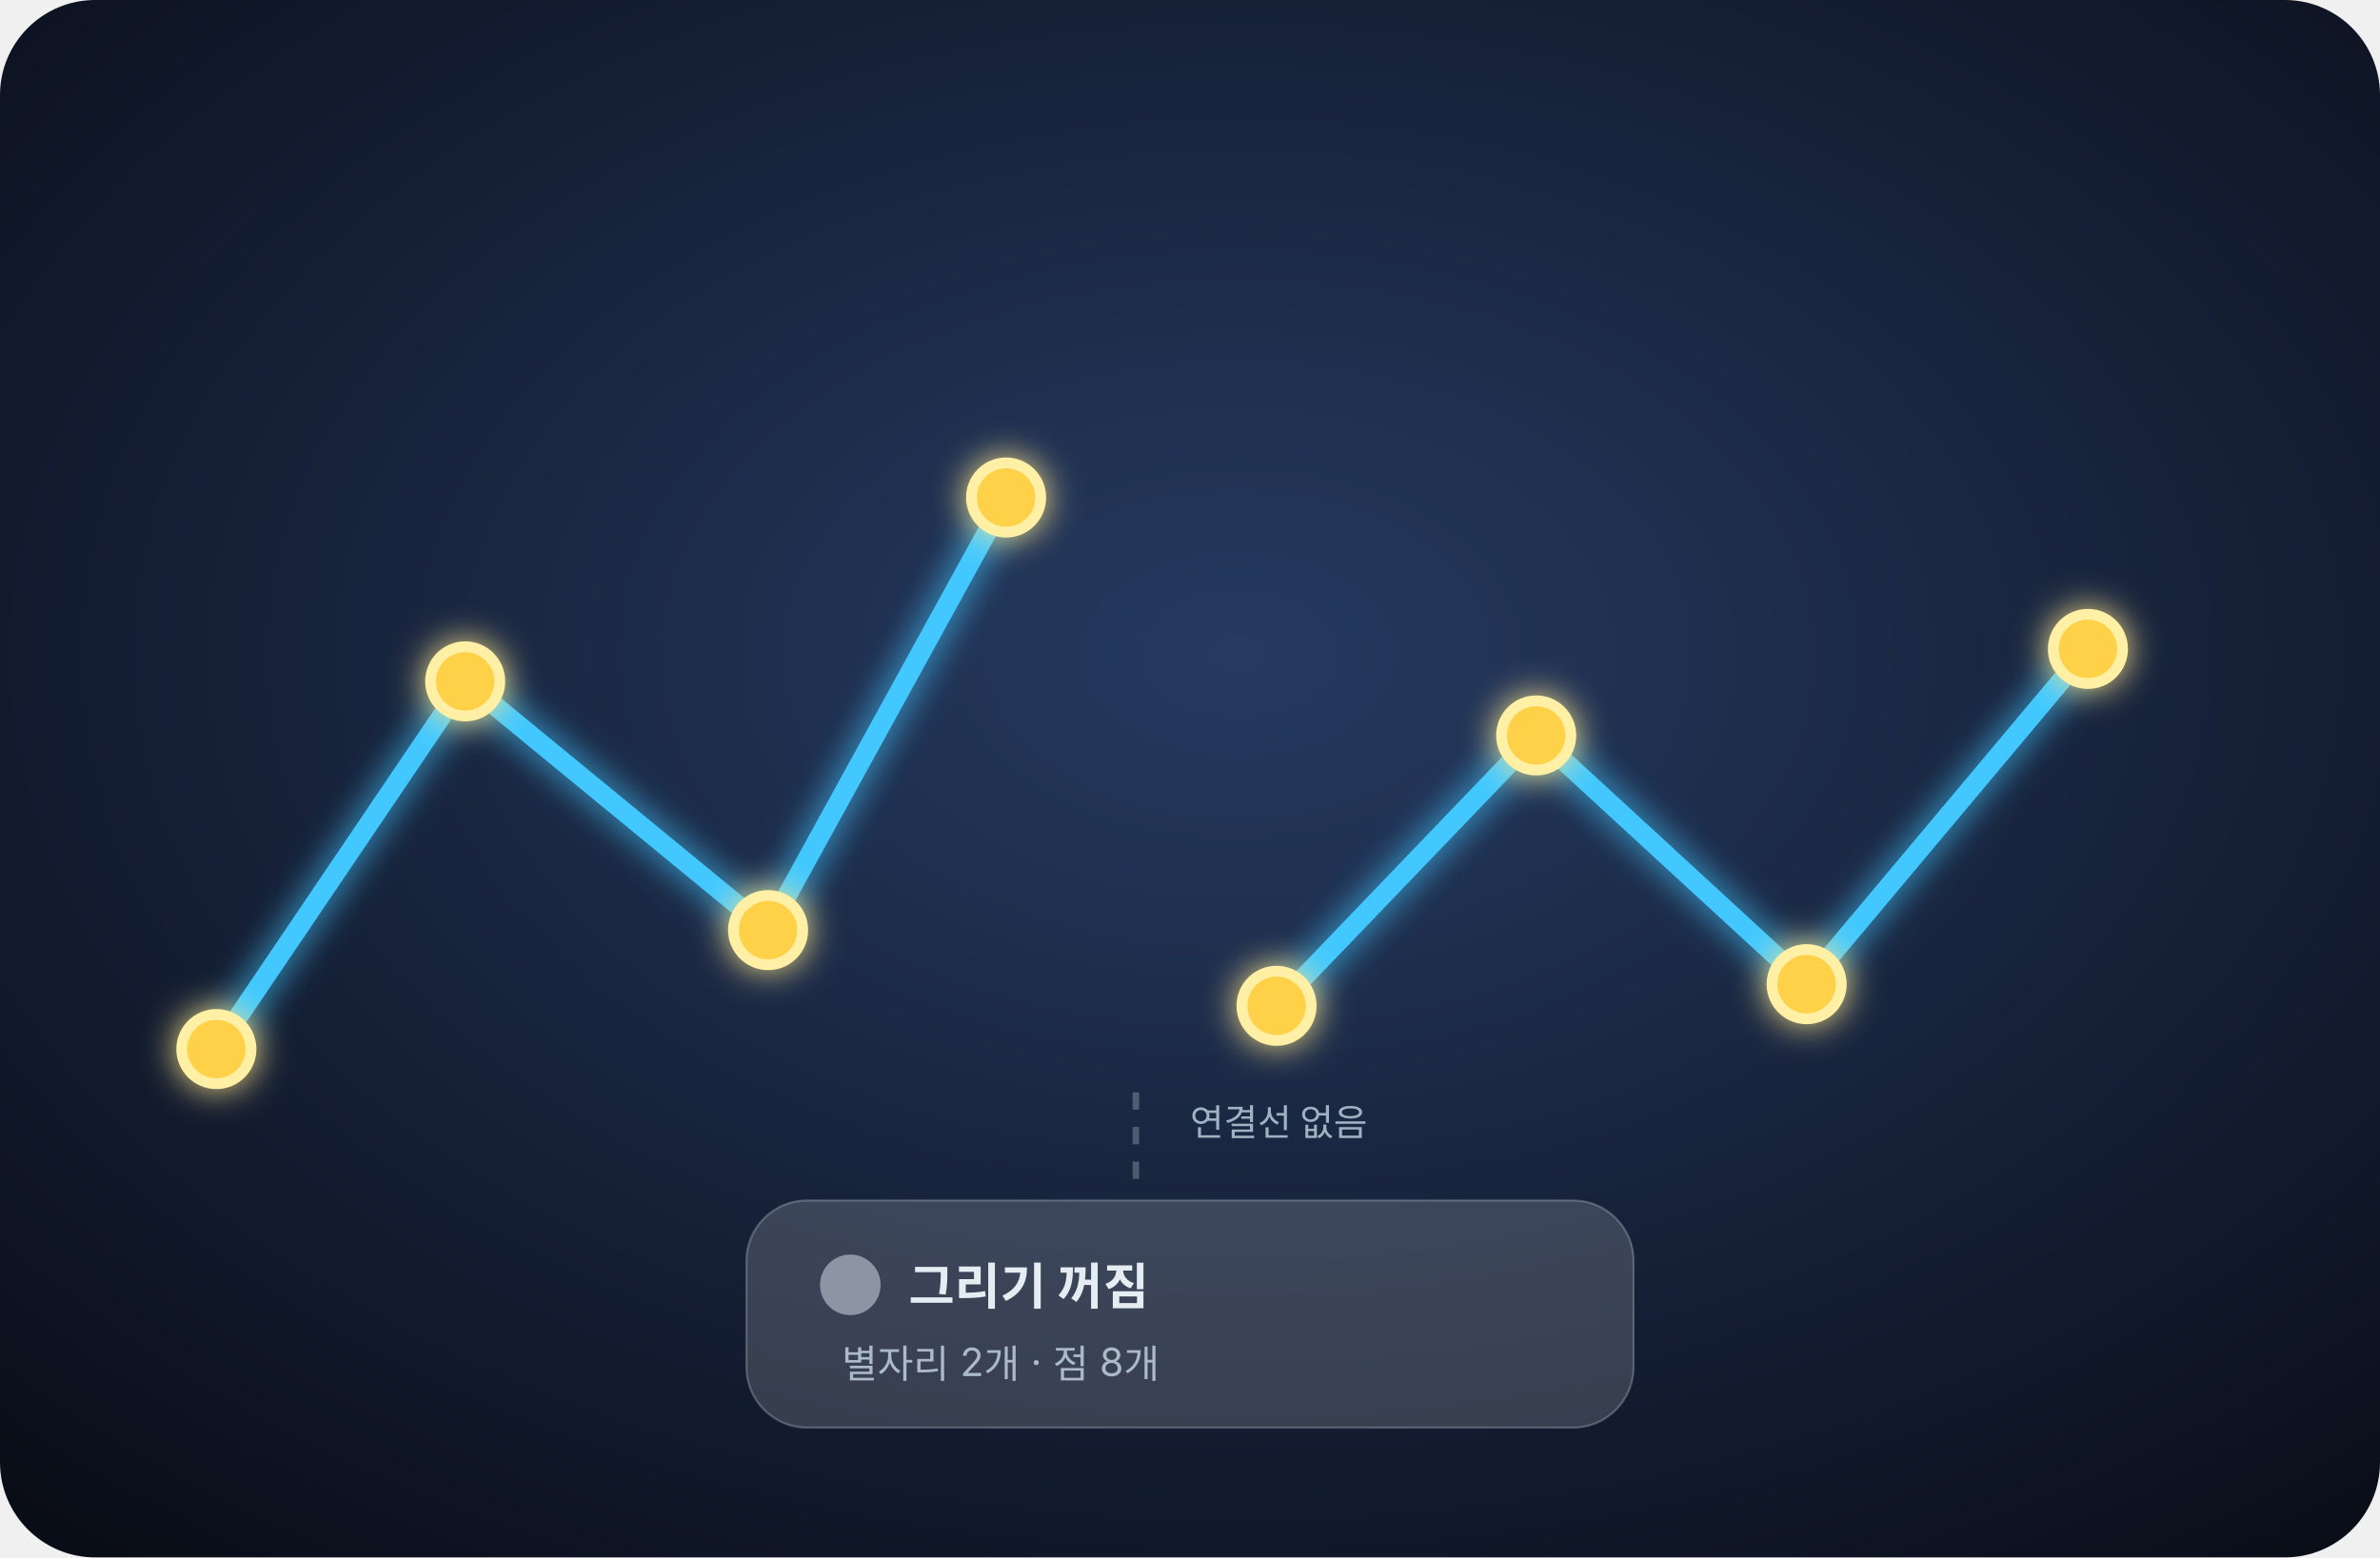
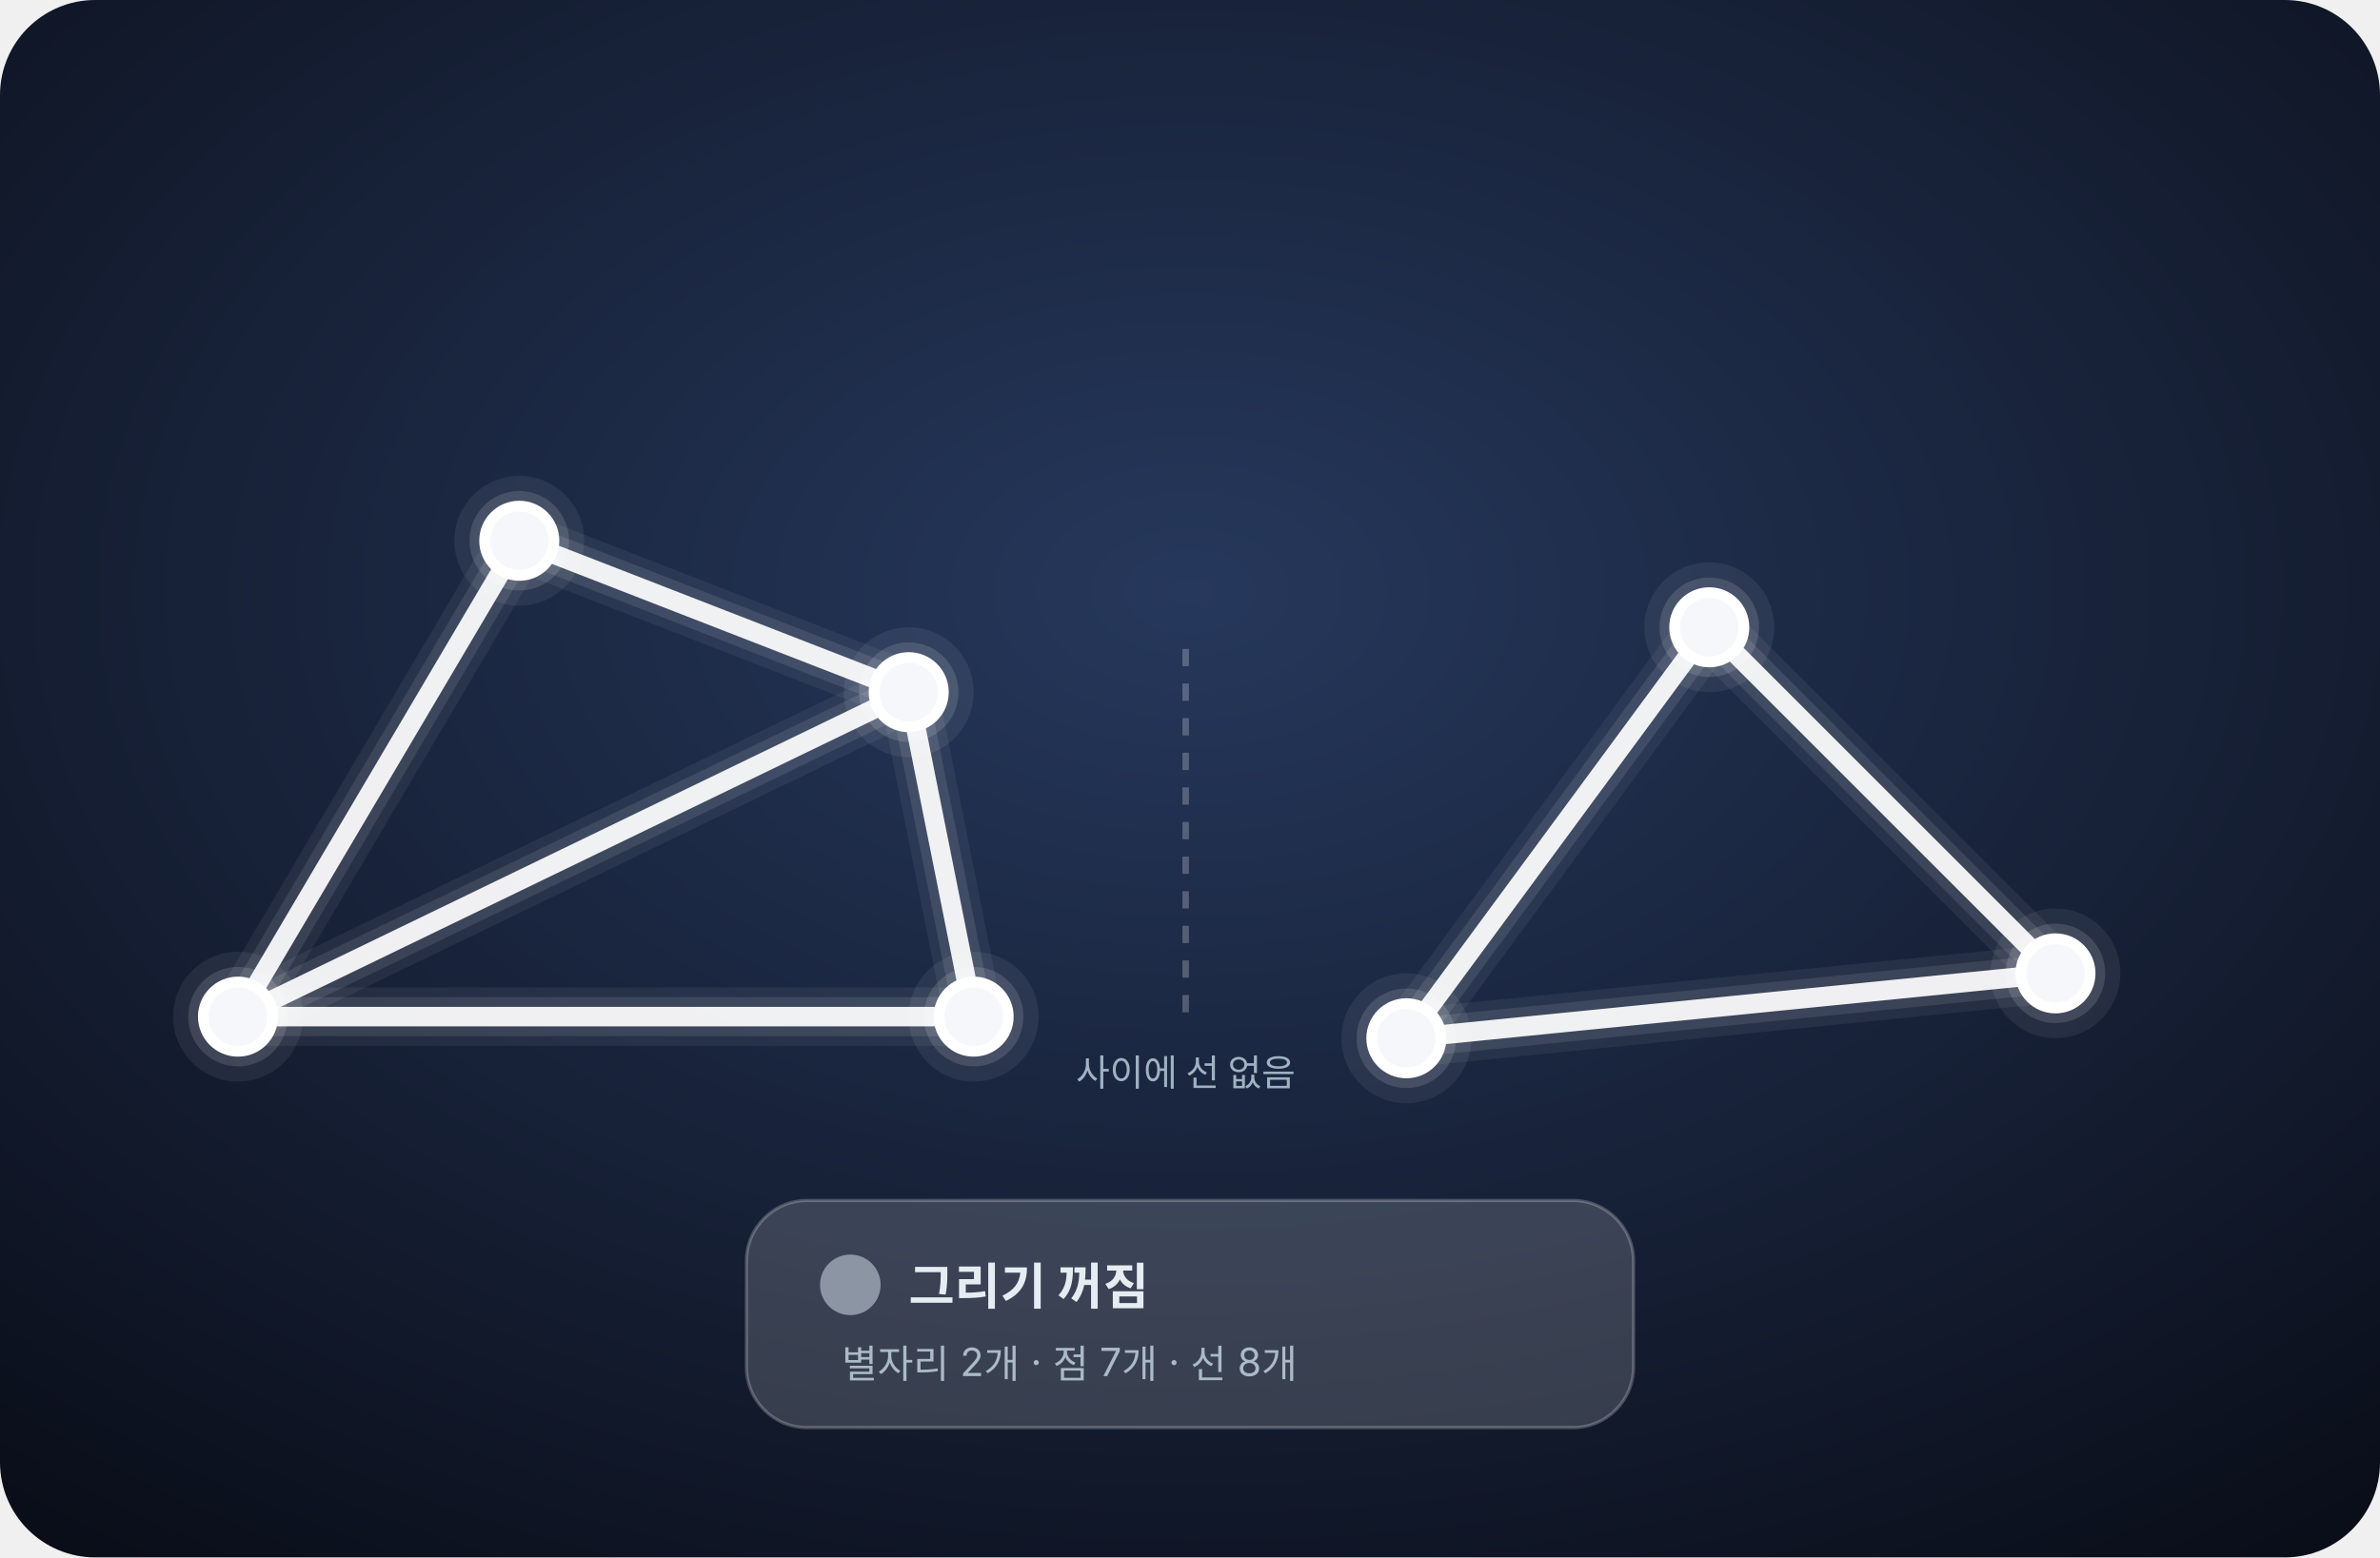
<svg xmlns="http://www.w3.org/2000/svg" width="1100" height="720" viewBox="0 0 1100 720" role="img" aria-labelledby="t d">
  <defs>
-     <radialGradient id="b" cx="52%" cy="42%" r="78%">
-       <stop stop-color="#263a61" />
-       <stop offset="1" stop-color="#080b14" />
+     <linearGradient id="bg" x1="0" y1="0" x2="1" y2="1">
+       <stop stop-color="#263654" />
+       <stop offset="1" stop-color="#0e111c" />
+     </linearGradient>
+     <radialGradient id="bgr" cx="50%" cy="38%" r="80%">
+       <stop stop-color="#26385c" />
+       <stop offset="1" stop-color="#090c16" />
    </radialGradient>
-     <filter id="g" x="-100%" y="-100%" width="300%" height="300%">
-       <feGaussianBlur stdDeviation="8" result="b" />
-       <feMerge>
-         <feMergeNode in="b" />
-         <feMergeNode in="SourceGraphic" />
-       </feMerge>
-     </filter>
+     <linearGradient id="glass" x1="0" y1="0" x2="1" y2="1">
+       <stop stop-color="#ffffff" stop-opacity=".22" />
+       <stop offset="1" stop-color="#8adfff" stop-opacity=".07" />
+     </linearGradient>
+     <marker id="head" viewBox="0 0 12 12" refX="9" refY="6" markerWidth="7" markerHeight="7" orient="auto-start-reverse">
+       <path d="M1 1 L11 6 L1 11 z" fill="#42c8ff" />
+     </marker>
+     <marker id="headw" viewBox="0 0 12 12" refX="9" refY="6" markerWidth="7" markerHeight="7" orient="auto-start-reverse">
+       <path d="M1 1 L11 6 L1 11 z" fill="#8faabd" />
+     </marker>
  </defs>
-   <rect width="1100" height="720" rx="44" fill="url(#b)" />
-   <g fill="none" stroke="#42c8ff" stroke-width="9" stroke-linecap="round" filter="url(#g)">
-     <polyline points="100,485 215,315 355,430 465,230" />
-     <polyline points="590,465 710,340 835,455 965,300" />
-   </g>
-   <g fill="#ffd14a" stroke="#fff0a5" stroke-width="5" filter="url(#g)">
-     <circle cx="100" cy="485" r="16" />
-     <circle cx="215" cy="315" r="16" />
-     <circle cx="355" cy="430" r="16" />
-     <circle cx="465" cy="230" r="16" />
-     <circle cx="590" cy="465" r="16" />
-     <circle cx="710" cy="340" r="16" />
-     <circle cx="835" cy="455" r="16" />
-     <circle cx="965" cy="300" r="16" />
-   </g>
-   <g transform="translate(345 555)">
-     <rect width="410" height="105" rx="28" fill="#fff" fill-opacity=".16" stroke="#fff" stroke-opacity=".23" />
-     <circle cx="48" cy="39" r="14" fill="#8c95a3" />
-     <text x="75" y="48" fill="#e5edf3" font-family="-apple-system,sans-serif" font-size="23" font-weight="700">그리기 꺼짐</text>
-     <text x="44" y="82" fill="#aabac6" font-family="-apple-system,sans-serif" font-size="18">별자리 2개 · 점 8개</text>
-   </g>
-   <path d="M525 505v40" stroke="#fff" stroke-opacity=".24" stroke-width="3" stroke-dasharray="8 8" />
-   <text x="550" y="525" fill="#9fb2c1" font-family="-apple-system,sans-serif" font-size="17">연결선 없음</text>
+   <rect x="0" y="0" width="1100" height="720" rx="44" fill="url(#bgr)" />
+   <line x1="110.0" y1="470.0" x2="240.0" y2="250.0" stroke="#ffffff" stroke-width="27" stroke-linecap="round" opacity="0.06" />
+   <line x1="110.0" y1="470.0" x2="240.0" y2="250.0" stroke="#ffffff" stroke-width="18" stroke-linecap="round" opacity="0.10" />
+   <line x1="110.0" y1="470.0" x2="240.0" y2="250.0" stroke="#ffffff" stroke-width="9" stroke-linecap="round" opacity="0.92" />
+   <line x1="240.0" y1="250.0" x2="420.0" y2="320.0" stroke="#ffffff" stroke-width="27" stroke-linecap="round" opacity="0.06" />
+   <line x1="240.0" y1="250.0" x2="420.0" y2="320.0" stroke="#ffffff" stroke-width="18" stroke-linecap="round" opacity="0.10" />
+   <line x1="240.0" y1="250.0" x2="420.0" y2="320.0" stroke="#ffffff" stroke-width="9" stroke-linecap="round" opacity="0.92" />
+   <line x1="420.0" y1="320.0" x2="450.0" y2="470.0" stroke="#ffffff" stroke-width="27" stroke-linecap="round" opacity="0.06" />
+   <line x1="420.0" y1="320.0" x2="450.0" y2="470.0" stroke="#ffffff" stroke-width="18" stroke-linecap="round" opacity="0.10" />
+   <line x1="420.0" y1="320.0" x2="450.0" y2="470.0" stroke="#ffffff" stroke-width="9" stroke-linecap="round" opacity="0.92" />
+   <line x1="450.0" y1="470.0" x2="110.0" y2="470.0" stroke="#ffffff" stroke-width="27" stroke-linecap="round" opacity="0.06" />
+   <line x1="450.0" y1="470.0" x2="110.0" y2="470.0" stroke="#ffffff" stroke-width="18" stroke-linecap="round" opacity="0.10" />
+   <line x1="450.0" y1="470.0" x2="110.0" y2="470.0" stroke="#ffffff" stroke-width="9" stroke-linecap="round" opacity="0.92" />
+   <line x1="110.0" y1="470.0" x2="420.0" y2="320.0" stroke="#ffffff" stroke-width="27" stroke-linecap="round" opacity="0.06" />
+   <line x1="110.0" y1="470.0" x2="420.0" y2="320.0" stroke="#ffffff" stroke-width="18" stroke-linecap="round" opacity="0.10" />
+   <line x1="110.0" y1="470.0" x2="420.0" y2="320.0" stroke="#ffffff" stroke-width="9" stroke-linecap="round" opacity="0.92" />
+   <circle cx="110.0" cy="470.0" r="30" fill="#ffffff" opacity=".07" />
+   <circle cx="110.0" cy="470.0" r="23" fill="#ffffff" opacity=".13" />
+   <circle cx="110.0" cy="470.0" r="16" fill="#f5f7fa" stroke="#ffffff" stroke-width="5" opacity="1.00" />
+   <circle cx="240.0" cy="250.0" r="30" fill="#ffffff" opacity=".07" />
+   <circle cx="240.0" cy="250.0" r="23" fill="#ffffff" opacity=".13" />
+   <circle cx="240.0" cy="250.0" r="16" fill="#f5f7fa" stroke="#ffffff" stroke-width="5" opacity="1.00" />
+   <circle cx="420.0" cy="320.0" r="30" fill="#ffffff" opacity=".07" />
+   <circle cx="420.0" cy="320.0" r="23" fill="#ffffff" opacity=".13" />
+   <circle cx="420.0" cy="320.0" r="16" fill="#f5f7fa" stroke="#ffffff" stroke-width="5" opacity="1.00" />
+   <circle cx="450.0" cy="470.0" r="30" fill="#ffffff" opacity=".07" />
+   <circle cx="450.0" cy="470.0" r="23" fill="#ffffff" opacity=".13" />
+   <circle cx="450.0" cy="470.0" r="16" fill="#f5f7fa" stroke="#ffffff" stroke-width="5" opacity="1.00" />
+   <line x1="650.0" y1="480.0" x2="790.0" y2="290.0" stroke="#ffffff" stroke-width="27" stroke-linecap="round" opacity="0.06" />
+   <line x1="650.0" y1="480.0" x2="790.0" y2="290.0" stroke="#ffffff" stroke-width="18" stroke-linecap="round" opacity="0.10" />
+   <line x1="650.0" y1="480.0" x2="790.0" y2="290.0" stroke="#ffffff" stroke-width="9" stroke-linecap="round" opacity="0.92" />
+   <line x1="790.0" y1="290.0" x2="950.0" y2="450.0" stroke="#ffffff" stroke-width="27" stroke-linecap="round" opacity="0.06" />
+   <line x1="790.0" y1="290.0" x2="950.0" y2="450.0" stroke="#ffffff" stroke-width="18" stroke-linecap="round" opacity="0.10" />
+   <line x1="790.0" y1="290.0" x2="950.0" y2="450.0" stroke="#ffffff" stroke-width="9" stroke-linecap="round" opacity="0.92" />
+   <line x1="950.0" y1="450.0" x2="650.0" y2="480.0" stroke="#ffffff" stroke-width="27" stroke-linecap="round" opacity="0.06" />
+   <line x1="950.0" y1="450.0" x2="650.0" y2="480.0" stroke="#ffffff" stroke-width="18" stroke-linecap="round" opacity="0.10" />
+   <line x1="950.0" y1="450.0" x2="650.0" y2="480.0" stroke="#ffffff" stroke-width="9" stroke-linecap="round" opacity="0.92" />
+   <circle cx="650.0" cy="480.0" r="30" fill="#ffffff" opacity=".07" />
+   <circle cx="650.0" cy="480.0" r="23" fill="#ffffff" opacity=".13" />
+   <circle cx="650.0" cy="480.0" r="16" fill="#f5f7fa" stroke="#ffffff" stroke-width="5" opacity="1.00" />
+   <circle cx="790.0" cy="290.0" r="30" fill="#ffffff" opacity=".07" />
+   <circle cx="790.0" cy="290.0" r="23" fill="#ffffff" opacity=".13" />
+   <circle cx="790.0" cy="290.0" r="16" fill="#f5f7fa" stroke="#ffffff" stroke-width="5" opacity="1.00" />
+   <circle cx="950.0" cy="450.0" r="30" fill="#ffffff" opacity=".07" />
+   <circle cx="950.0" cy="450.0" r="23" fill="#ffffff" opacity=".13" />
+   <circle cx="950.0" cy="450.0" r="16" fill="#f5f7fa" stroke="#ffffff" stroke-width="5" opacity="1.00" />
+   <path d="M548 300v170" stroke="#ffffff" stroke-opacity=".24" stroke-width="3" stroke-dasharray="8 8" />
+   <text x="548" y="502" fill="#9fb2c1" font-family="-apple-system,'SF Pro Text','Apple SD Gothic Neo',sans-serif" font-size="17" font-weight="400" text-anchor="middle">사이에 선 없음</text>
+   <rect x="345" y="555" width="410" height="105" rx="28" fill="#ffffff" opacity="0.16" />
+   <rect x="345" y="555" width="410" height="105" rx="28" fill="none" stroke="#ffffff" stroke-width="1.5" opacity="0.23" />
+   <circle cx="393" cy="594" r="14" fill="#8c95a3" />
+   <text x="420" y="603" fill="#e5edf3" font-family="-apple-system,'SF Pro Text','Apple SD Gothic Neo',sans-serif" font-size="23" font-weight="700" text-anchor="start">그리기 꺼짐</text>
+   <text x="389" y="637" fill="#aabac6" font-family="-apple-system,'SF Pro Text','Apple SD Gothic Neo',sans-serif" font-size="18" font-weight="400" text-anchor="start">별자리 2개 · 점 7개 · 선 8개</text>
</svg>
